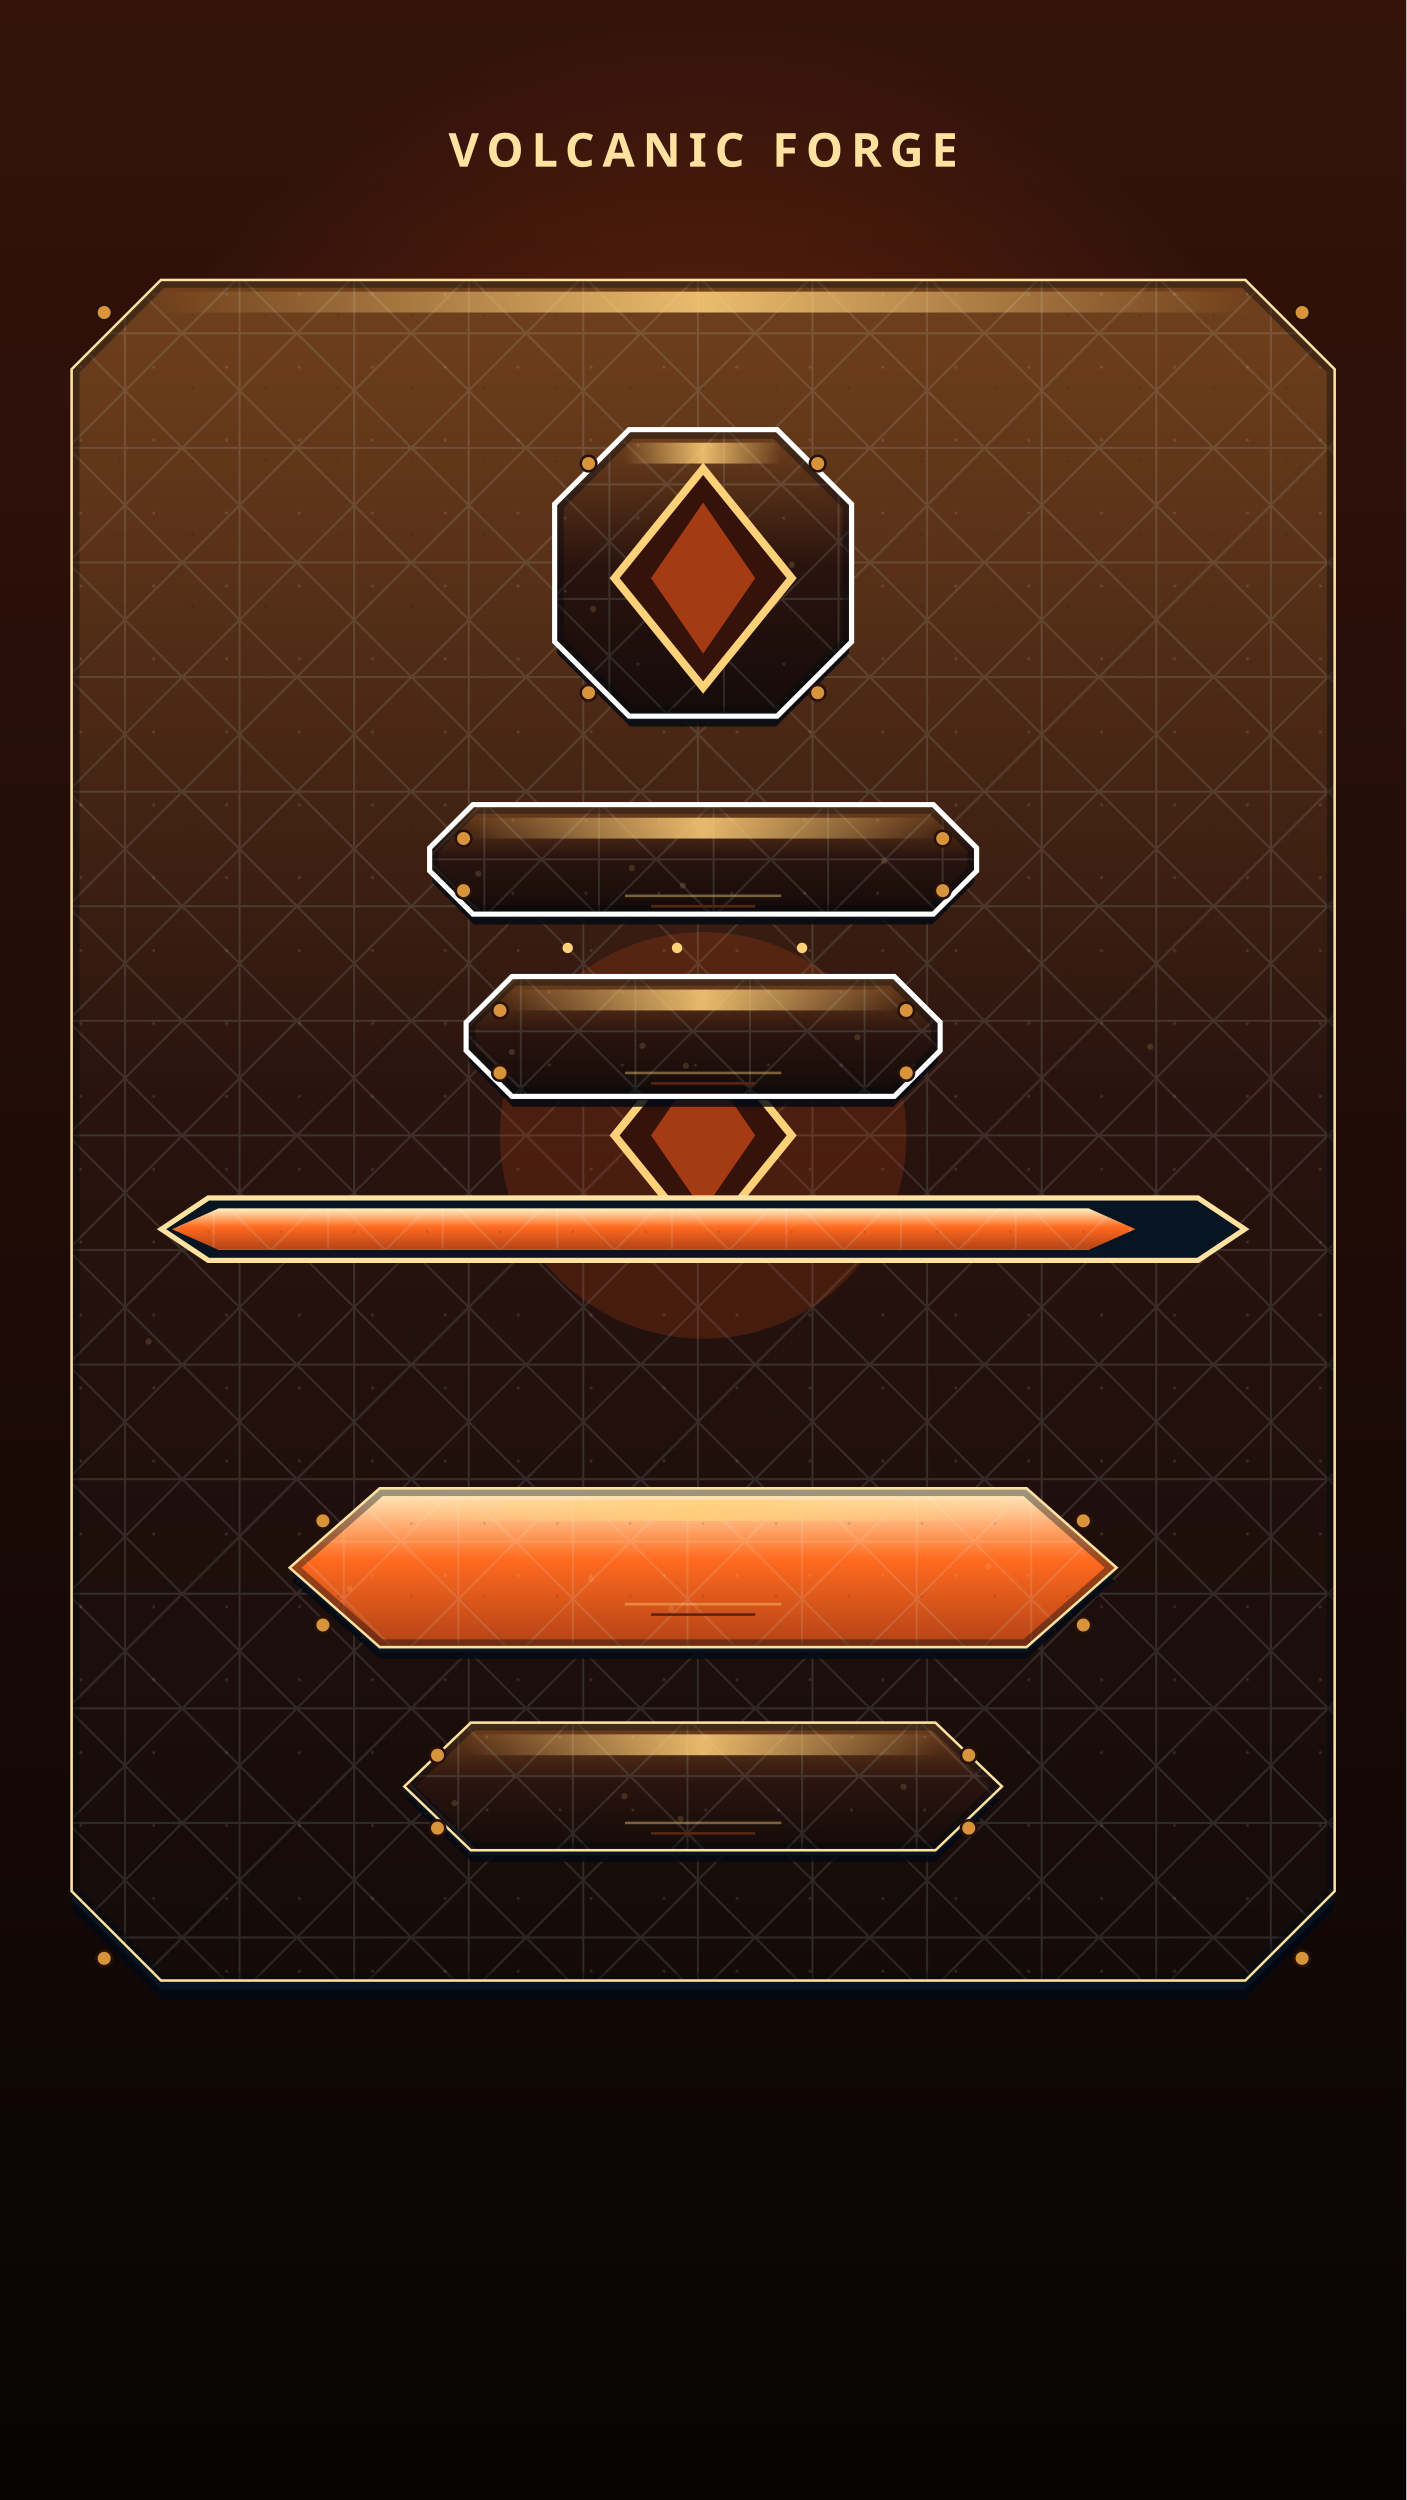
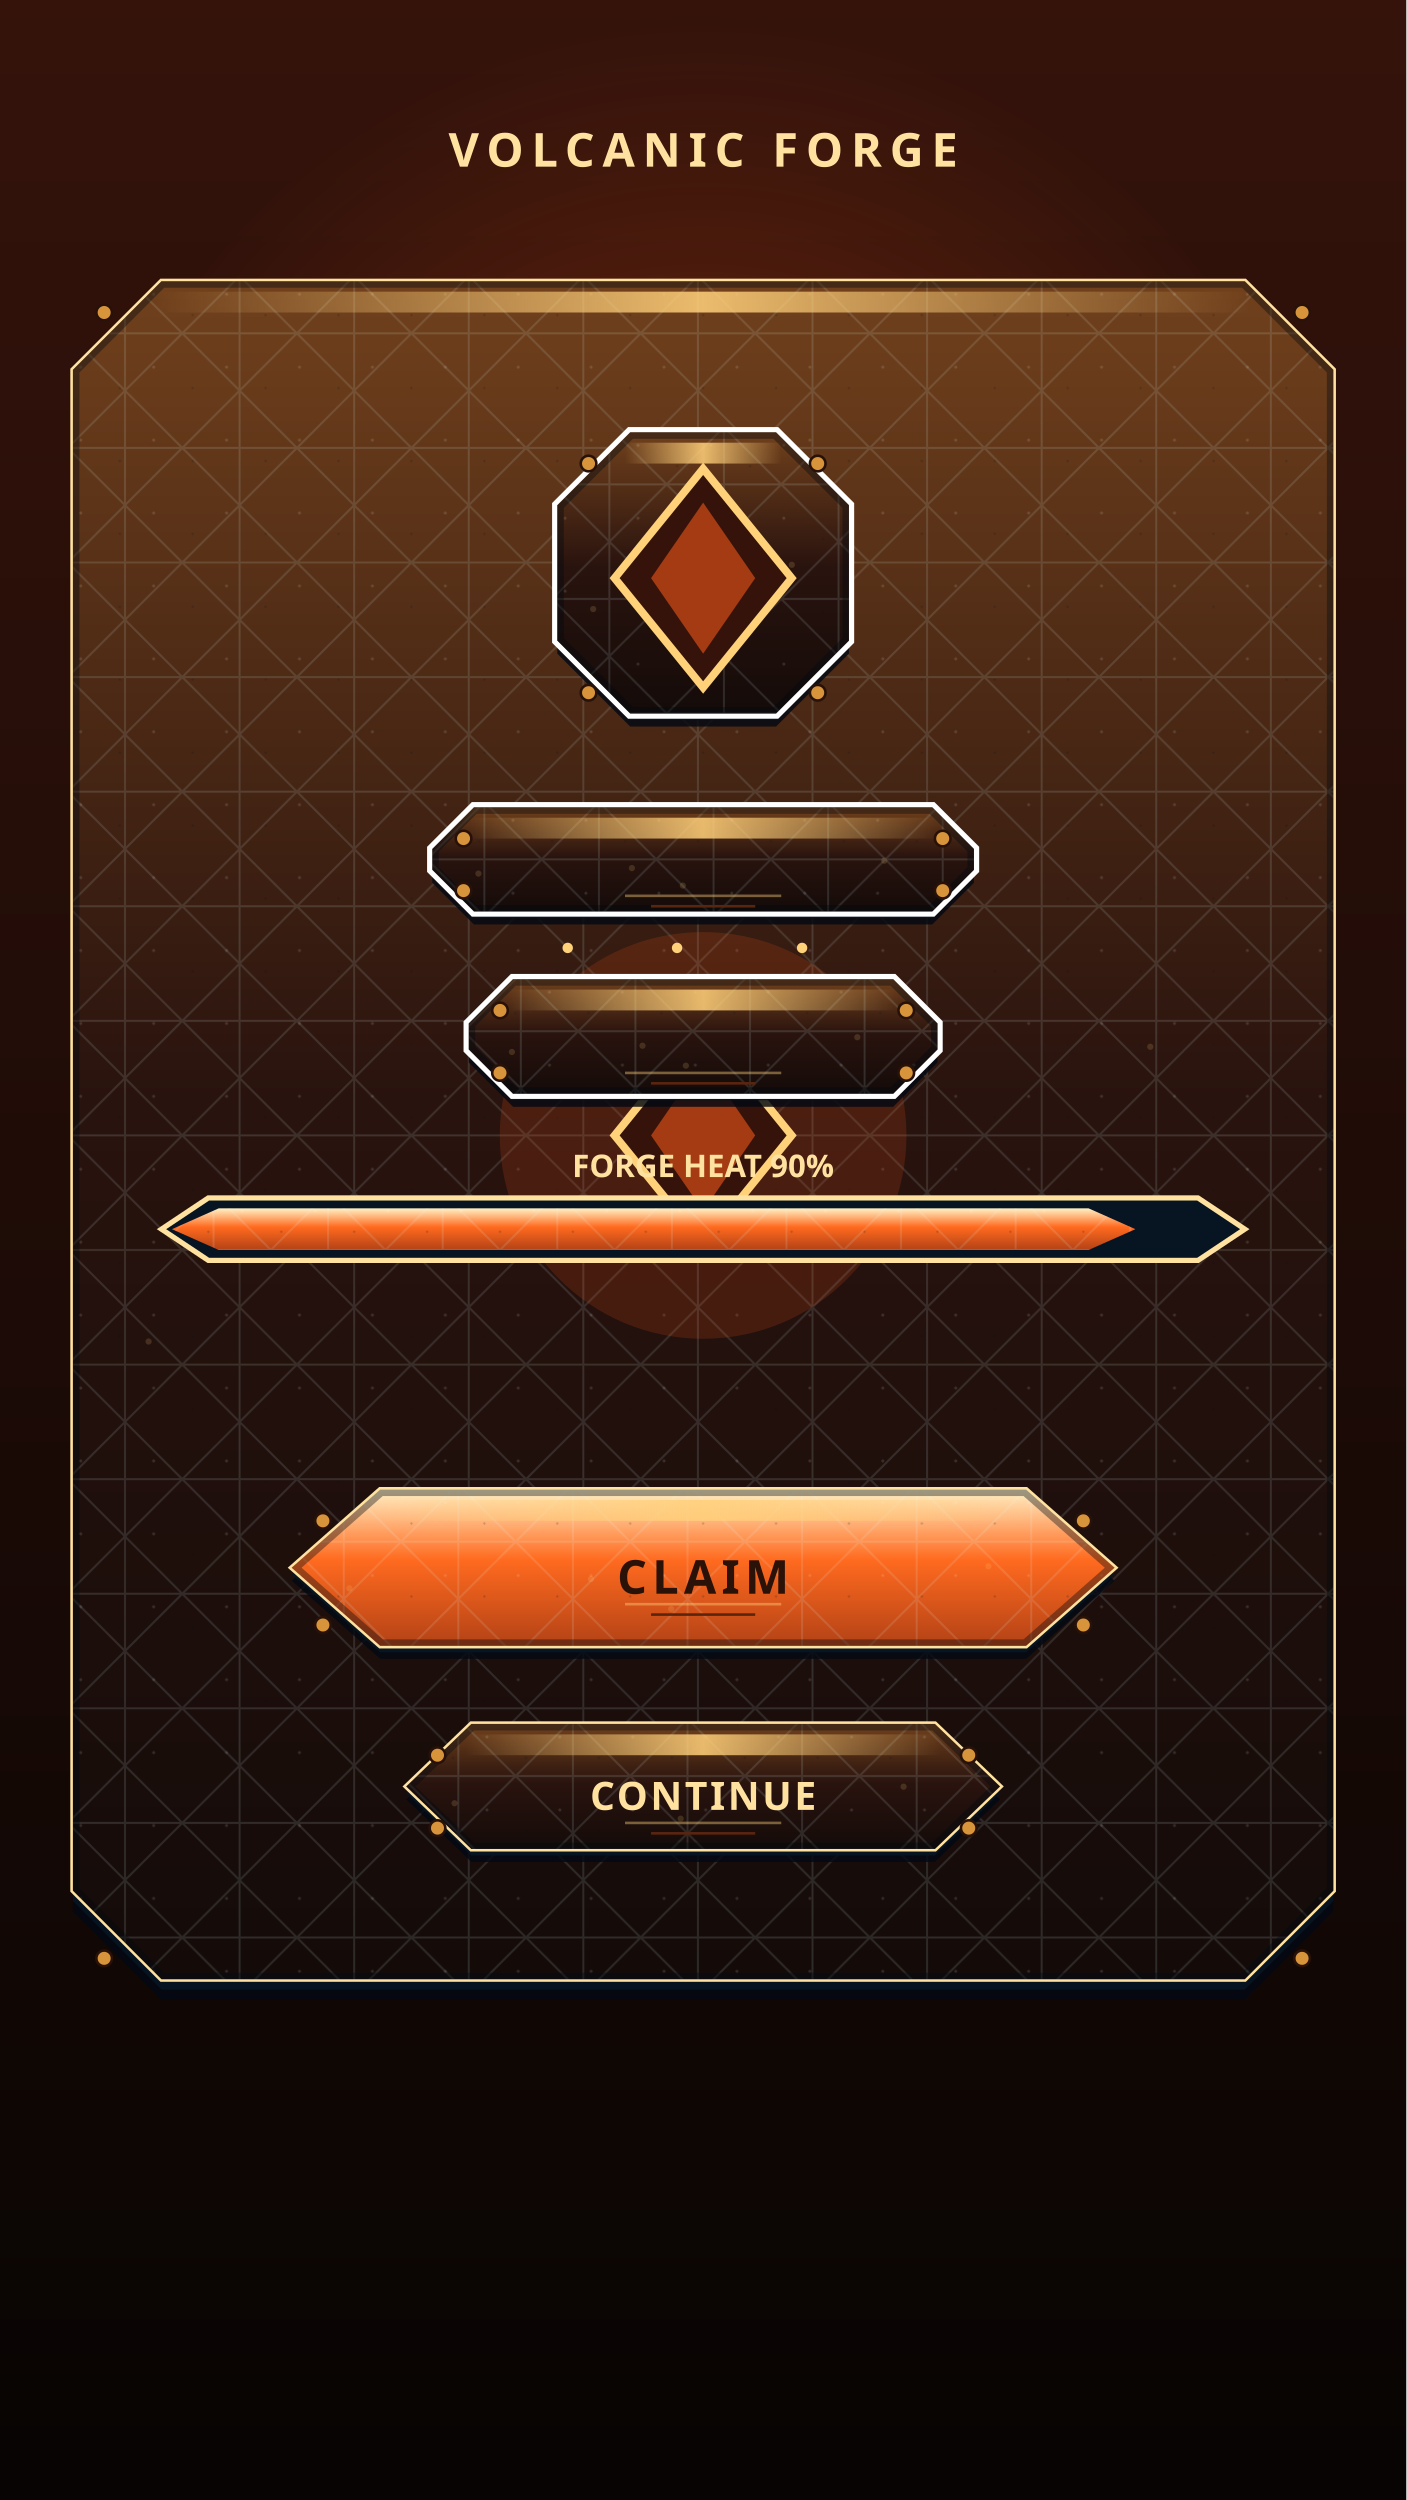
<svg xmlns="http://www.w3.org/2000/svg" width="1080" height="1920" viewBox="0 0 540 960" role="img" aria-label="Volcanic Forge target-phone review" data-renderer="style-composition">
  <defs>
    <linearGradient id="m10-bg" x2="0" y2="1">
      <stop stop-color="#35130B" />
      <stop offset="1" stop-color="#070403" />
    </linearGradient>
    <radialGradient id="m10-heat">
      <stop stop-color="#FF5B1A" stop-opacity=".32" />
      <stop offset="1" stop-color="#FF5B1A" stop-opacity="0" />
    </radialGradient>
  </defs>
  <rect width="540" height="960" fill="url(#m10-bg)" />
  <circle cx="270" cy="250" r="240" fill="url(#m10-heat)" />
  <text x="270" y="64" text-anchor="middle" font-family="system-ui" font-weight="900" font-size="18" fill="#FFE2A0" letter-spacing="3">VOLCANIC FORGE</text>
  <g transform="translate(26 106)">
    <defs>
      <linearGradient id="m7-panel-normal-488-660-50-plate" x1="0" y1="0" x2="0" y2="1">
        <stop offset="0" stop-color="#70401C" />
        <stop offset=".48" stop-color="#29130E" />
        <stop offset="1" stop-color="#140B09" />
      </linearGradient>
      <linearGradient id="m7-panel-normal-488-660-50-primary" x1="0" y1="0" x2="0" y2="1">
        <stop offset="0" stop-color="#FFF0C5" />
        <stop offset=".45" stop-color="#FF6A1F" />
        <stop offset="1" stop-color="#B34216" />
      </linearGradient>
      <linearGradient id="m7-panel-normal-488-660-50-energy" x1="0" y1="0" x2="1" y2="0">
        <stop offset="0" stop-color="#FFD07A" stop-opacity="0" />
        <stop offset=".5" stop-color="#FFD07A" stop-opacity=".86" />
        <stop offset="1" stop-color="#FFD07A" stop-opacity="0" />
      </linearGradient>
      <pattern id="m7-panel-normal-488-660-50-grain" width="28" height="28" patternUnits="userSpaceOnUse">
        <circle cx="5" cy="7" r=".6" fill="#FFFFFF" fill-opacity=".12" />
        <circle cx="20" cy="15" r=".45" fill="#061321" fill-opacity=".2" />
      </pattern>
      <pattern id="m7-panel-normal-488-660-50-plate-pattern" width="44" height="44" patternUnits="userSpaceOnUse">
        <path d="M0 22H44M22 0V44M0 22L22 0 44 22 22 44Z" fill="none" stroke="#D8FBFF" stroke-opacity=".12" stroke-width=".8" />
      </pattern>
      <mask id="m7-panel-normal-488-660-50-mask">
        <path d="M36 2H452L486 36V620L452 654H36L2 620V36Z" fill="white" />
      </mask>
    </defs>
    <g opacity="1">
      <g id="m7-panel-normal-488-660-50-outer-shadow" data-layer="outer-shadow" transform="translate(0 8)">
        <path d="M36 2H452L486 36V620L452 654H36L2 620V36Z" fill="#020812" opacity=".82" />
      </g>
      <g id="m7-panel-normal-488-660-50-connected-depth" data-layer="connected-depth" transform="translate(0 4)">
        <path d="M36 2H452L486 36V620L452 654H36L2 620V36Z" fill="#071522" opacity=".9" />
      </g>
      <g id="m7-panel-normal-488-660-50-outer-frame" data-layer="outer-frame">
        <path d="M36 2H452L486 36V620L452 654H36L2 620V36Z" fill="#071421" stroke="#FFE2A0" stroke-width="2" stroke-linejoin="miter" />
      </g>
      <g id="m7-panel-normal-488-660-50-inner-plate-fill" data-layer="inner-plate-fill">
        <path d="M36 2H452L486 36V620L452 654H36L2 620V36Z" fill="url(#m7-panel-normal-488-660-50-plate)" />
      </g>
      <g id="m7-panel-normal-488-660-50-surface-grain" data-layer="surface-grain" data-material-source="m8-ice-grain" mask="url(#m7-panel-normal-488-660-50-mask)">
        <rect width="488" height="660" fill="url(#m7-panel-normal-488-660-50-grain)" />
      </g>
      <g id="m7-panel-normal-488-660-50-surface-pattern" data-layer="surface-pattern" data-material-source="m8-crystal-facet-pattern" mask="url(#m7-panel-normal-488-660-50-mask)">
        <rect width="488" height="660" fill="url(#m7-panel-normal-488-660-50-plate-pattern)" />
      </g>
      <g id="m7-panel-normal-488-660-50-side-bevel-shade" data-layer="side-bevel-shade" mask="url(#m7-panel-normal-488-660-50-mask)">
        <path d="M36 2H452L486 36V620L452 654H36L2 620V36Z" fill="none" stroke="#020812" stroke-opacity=".38" stroke-width="5" />
      </g>
      <g id="m7-panel-normal-488-660-50-top-bevel-highlight" data-layer="top-bevel-highlight" mask="url(#m7-panel-normal-488-660-50-mask)">
        <path d="M44 8H444" stroke="#FFFFFF" stroke-opacity=".55" stroke-width="3" stroke-linecap="square" />
      </g>
      <g id="m7-panel-normal-488-660-50-cold-edge-accent" data-layer="cold-edge-accent" data-material-source="m8-cold-edge-accent" mask="url(#m7-panel-normal-488-660-50-mask)">
        <rect x="34" y="6" width="420" height="8" fill="url(#m7-panel-normal-488-660-50-energy)" />
      </g>
      <g id="m7-panel-normal-488-660-50-ornament-decal" data-layer="ornament-decal" data-material-source="m7-ornament-marks" mask="url(#m7-panel-normal-488-660-50-mask)">
        <path d="M42 647h16M430 647h16" stroke="#E6FCFF" stroke-opacity=".5" stroke-width="2" />
      </g>
      <g id="m8-panel-crystal-focal" data-layer="crystal-focal" data-slot="editable-crystal-focal" aria-label="editable crystal focal">
        <path d="M244 315l12 15-12 15-12-15Z" fill="#A9F7FF" fill-opacity=".42" stroke="#E8FEFF" stroke-width="1.5" />
        <path d="M244 315v30M232 330h24" stroke="#D7FBFF" stroke-opacity=".8" />
        <path d="M244 320l7 10-7 10-7-10Z" fill="#FFFFFF" fill-opacity=".5" />
      </g>
      <g id="m10-panel-variation" data-layer="forge-variation" data-variation-seed="39211" data-variation-baseline="false" fill="#FFD07A" fill-opacity=".16">
        <circle cx="176.47" cy="361.17" r="1.2" />
        <circle cx="415.71" cy="295.96" r="1.2" />
        <circle cx="31.06" cy="409.14" r="1.2" />
        <circle cx="224.77" cy="514.32" r="1.2" />
      </g>
      <g id="m10-panel-forged-rivets" data-layer="forge-ornament" data-ornament="rivet-rune" fill="#D7943A" stroke="#271108" stroke-width="1">
        <circle cx="14" cy="14" r="3" />
        <circle cx="474" cy="14" r="3" />
        <circle cx="14" cy="646" r="3" />
        <circle cx="474" cy="646" r="3" />
      </g>
      <g id="m10-panel-molten-core" data-layer="molten-focal" data-focal="m10-molten-core">
        <circle cx="244" cy="330" r="78.08" fill="#FF5B1A" fill-opacity=".16" />
        <path d="M244 288l34 42-34 42-34-42Z" fill="#35130B" stroke="#FFD27A" stroke-width="3" />
        <path d="M244 301l20 29-20 29-20-29Z" fill="#FF5B1A" fill-opacity=".55" />
      </g>
      <g id="m10-panel-embers" data-layer="portrait-embers" data-ember-count="8" fill="#FFD27A">
        <circle cx="192" cy="258" r="2" />
        <circle cx="206" cy="244" r="2" />
        <circle cx="220" cy="230" r="2" />
        <circle cx="234" cy="258" r="2" />
        <circle cx="254" cy="244" r="2" />
        <circle cx="268" cy="230" r="2" />
        <circle cx="282" cy="258" r="2" />
        <circle cx="296" cy="244" r="2" />
      </g>
      <g id="m10-volcanic-forge-panel-content" data-layer="content" data-slot="editable-panel-content" data-safe-x="48" data-safe-y="8" data-safe-width="392" data-safe-height="642" />
    </g>
  </g>
  <g transform="translate(212 164)">
    <defs>
      <linearGradient id="m7-icon-container-selected-116-116-50-plate" x1="0" y1="0" x2="0" y2="1">
        <stop offset="0" stop-color="#70401C" />
        <stop offset=".48" stop-color="#29130E" />
        <stop offset="1" stop-color="#140B09" />
      </linearGradient>
      <linearGradient id="m7-icon-container-selected-116-116-50-primary" x1="0" y1="0" x2="0" y2="1">
        <stop offset="0" stop-color="#FFF0C5" />
        <stop offset=".45" stop-color="#FF6A1F" />
        <stop offset="1" stop-color="#B34216" />
      </linearGradient>
      <linearGradient id="m7-icon-container-selected-116-116-50-energy" x1="0" y1="0" x2="1" y2="0">
        <stop offset="0" stop-color="#FFD07A" stop-opacity="0" />
        <stop offset=".5" stop-color="#FFD07A" stop-opacity=".86" />
        <stop offset="1" stop-color="#FFD07A" stop-opacity="0" />
      </linearGradient>
      <pattern id="m7-icon-container-selected-116-116-50-grain" width="28" height="28" patternUnits="userSpaceOnUse">
        <circle cx="5" cy="7" r=".6" fill="#FFFFFF" fill-opacity=".12" />
        <circle cx="20" cy="15" r=".45" fill="#061321" fill-opacity=".2" />
      </pattern>
      <pattern id="m7-icon-container-selected-116-116-50-plate-pattern" width="44" height="44" patternUnits="userSpaceOnUse">
        <path d="M0 22H44M22 0V44M0 22L22 0 44 22 22 44Z" fill="none" stroke="#D8FBFF" stroke-opacity=".12" stroke-width=".8" />
      </pattern>
      <mask id="m7-icon-container-selected-116-116-50-mask">
        <path d="M30 2H86L114 30V82L86 110H30L2 82V30Z" fill="white" />
      </mask>
    </defs>
    <g opacity="1">
      <g id="m7-icon-container-selected-116-116-50-outer-shadow" data-layer="outer-shadow" transform="translate(0 5)">
        <path d="M30 2H86L114 30V82L86 110H30L2 82V30Z" fill="#020812" opacity=".82" />
      </g>
      <g id="m7-icon-container-selected-116-116-50-connected-depth" data-layer="connected-depth" transform="translate(0 2.5)">
        <path d="M30 2H86L114 30V82L86 110H30L2 82V30Z" fill="#071522" opacity=".9" />
      </g>
      <g id="m7-icon-container-selected-116-116-50-outer-frame" data-layer="outer-frame">
        <path d="M30 2H86L114 30V82L86 110H30L2 82V30Z" fill="#071421" stroke="#FFFFFF" stroke-width="4" stroke-linejoin="miter" />
      </g>
      <g id="m7-icon-container-selected-116-116-50-inner-plate-fill" data-layer="inner-plate-fill">
        <path d="M30 2H86L114 30V82L86 110H30L2 82V30Z" fill="url(#m7-icon-container-selected-116-116-50-plate)" />
      </g>
      <g id="m7-icon-container-selected-116-116-50-surface-grain" data-layer="surface-grain" data-material-source="m8-ice-grain" mask="url(#m7-icon-container-selected-116-116-50-mask)">
        <rect width="116" height="116" fill="url(#m7-icon-container-selected-116-116-50-grain)" />
      </g>
      <g id="m7-icon-container-selected-116-116-50-surface-pattern" data-layer="surface-pattern" data-material-source="m8-crystal-facet-pattern" mask="url(#m7-icon-container-selected-116-116-50-mask)">
        <rect width="116" height="116" fill="url(#m7-icon-container-selected-116-116-50-plate-pattern)" />
      </g>
      <g id="m7-icon-container-selected-116-116-50-side-bevel-shade" data-layer="side-bevel-shade" mask="url(#m7-icon-container-selected-116-116-50-mask)">
        <path d="M30 2H86L114 30V82L86 110H30L2 82V30Z" fill="none" stroke="#020812" stroke-opacity=".38" stroke-width="5" />
      </g>
      <g id="m7-icon-container-selected-116-116-50-top-bevel-highlight" data-layer="top-bevel-highlight" mask="url(#m7-icon-container-selected-116-116-50-mask)">
        <path d="M38 8H78" stroke="#FFFFFF" stroke-opacity=".55" stroke-width="3" stroke-linecap="square" />
      </g>
      <g id="m7-icon-container-selected-116-116-50-cold-edge-accent" data-layer="cold-edge-accent" data-material-source="m8-cold-edge-accent" mask="url(#m7-icon-container-selected-116-116-50-mask)">
        <rect x="28" y="6" width="60" height="8" fill="url(#m7-icon-container-selected-116-116-50-energy)" />
      </g>
      <g id="m7-icon-container-selected-116-116-50-ornament-decal" data-layer="ornament-decal" data-material-source="m7-ornament-marks" mask="url(#m7-icon-container-selected-116-116-50-mask)">
        <path d="M36 103h16M64 103h16" stroke="#E6FCFF" stroke-opacity=".5" stroke-width="2" />
      </g>
      <g id="m8-icon-container-crystal-focal" data-layer="crystal-focal" data-slot="editable-crystal-focal" aria-label="editable crystal focal">
        <path d="M58 43l12 15-12 15-12-15Z" fill="#A9F7FF" fill-opacity=".42" stroke="#E8FEFF" stroke-width="1.5" />
        <path d="M58 43v30M46 58h24" stroke="#D7FBFF" stroke-opacity=".8" />
        <path d="M58 48l7 10-7 10-7-10Z" fill="#FFFFFF" fill-opacity=".5" />
      </g>
      <g id="m10-icon-container-variation" data-layer="forge-variation" data-variation-seed="39211" data-variation-baseline="false" fill="#FFD07A" fill-opacity=".16">
        <circle cx="44.61" cy="62.68" r="1.2" />
        <circle cx="92.05" cy="52.89" r="1.2" />
        <circle cx="15.78" cy="69.87" r="1.2" />
        <circle cx="54.19" cy="85.65" r="1.2" />
      </g>
      <g id="m10-icon-container-forged-rivets" data-layer="forge-ornament" data-ornament="rivet-rune" fill="#D7943A" stroke="#271108" stroke-width="1">
        <circle cx="14" cy="14" r="3" />
        <circle cx="102" cy="14" r="3" />
        <circle cx="14" cy="102" r="3" />
        <circle cx="102" cy="102" r="3" />
      </g>
      <g id="m10-icon-container-molten-core" data-layer="molten-focal" data-focal="m10-molten-core">
        <circle cx="58" cy="58" r="18.56" fill="#FF5B1A" fill-opacity=".16" />
        <path d="M58 16l34 42-34 42-34-42Z" fill="#35130B" stroke="#FFD27A" stroke-width="3" />
        <path d="M58 29l20 29-20 29-20-29Z" fill="#FF5B1A" fill-opacity=".55" />
      </g>
      <g id="m10-icon-container-embers" data-layer="portrait-embers" data-ember-count="0" fill="#FFD27A" />
      <g id="m10-volcanic-forge-icon-container-content" data-layer="content" data-slot="editable-icon-container-content" data-safe-x="42" data-safe-y="8" data-safe-width="32" data-safe-height="98" />
    </g>
  </g>
  <g transform="translate(164 308)">
    <defs>
      <linearGradient id="m7-badge-highlighted-212-48-50-plate" x1="0" y1="0" x2="0" y2="1">
        <stop offset="0" stop-color="#70401C" />
        <stop offset=".48" stop-color="#29130E" />
        <stop offset="1" stop-color="#140B09" />
      </linearGradient>
      <linearGradient id="m7-badge-highlighted-212-48-50-primary" x1="0" y1="0" x2="0" y2="1">
        <stop offset="0" stop-color="#FFF0C5" />
        <stop offset=".45" stop-color="#FF6A1F" />
        <stop offset="1" stop-color="#B34216" />
      </linearGradient>
      <linearGradient id="m7-badge-highlighted-212-48-50-energy" x1="0" y1="0" x2="1" y2="0">
        <stop offset="0" stop-color="#FFD07A" stop-opacity="0" />
        <stop offset=".5" stop-color="#FFD07A" stop-opacity=".86" />
        <stop offset="1" stop-color="#FFD07A" stop-opacity="0" />
      </linearGradient>
      <pattern id="m7-badge-highlighted-212-48-50-grain" width="28" height="28" patternUnits="userSpaceOnUse">
        <circle cx="5" cy="7" r=".6" fill="#FFFFFF" fill-opacity=".12" />
        <circle cx="20" cy="15" r=".45" fill="#061321" fill-opacity=".2" />
      </pattern>
      <pattern id="m7-badge-highlighted-212-48-50-plate-pattern" width="44" height="44" patternUnits="userSpaceOnUse">
        <path d="M0 22H44M22 0V44M0 22L22 0 44 22 22 44Z" fill="none" stroke="#D8FBFF" stroke-opacity=".12" stroke-width=".8" />
      </pattern>
      <mask id="m7-badge-highlighted-212-48-50-mask">
        <path d="M18 2H194L210 18V26L194 42H18L2 26V18Z" fill="white" />
      </mask>
    </defs>
    <g opacity="1">
      <g id="m7-badge-highlighted-212-48-50-outer-shadow" data-layer="outer-shadow" transform="translate(0 5)">
        <path d="M18 2H194L210 18V26L194 42H18L2 26V18Z" fill="#020812" opacity=".82" />
      </g>
      <g id="m7-badge-highlighted-212-48-50-connected-depth" data-layer="connected-depth" transform="translate(0 2.5)">
        <path d="M18 2H194L210 18V26L194 42H18L2 26V18Z" fill="#071522" opacity=".9" />
      </g>
      <g id="m7-badge-highlighted-212-48-50-outer-frame" data-layer="outer-frame">
        <path d="M18 2H194L210 18V26L194 42H18L2 26V18Z" fill="#071421" stroke="#FFFFFF" stroke-width="4" stroke-linejoin="miter" />
      </g>
      <g id="m7-badge-highlighted-212-48-50-inner-plate-fill" data-layer="inner-plate-fill">
        <path d="M18 2H194L210 18V26L194 42H18L2 26V18Z" fill="url(#m7-badge-highlighted-212-48-50-plate)" />
      </g>
      <g id="m7-badge-highlighted-212-48-50-surface-grain" data-layer="surface-grain" data-material-source="m8-ice-grain" mask="url(#m7-badge-highlighted-212-48-50-mask)">
        <rect width="212" height="48" fill="url(#m7-badge-highlighted-212-48-50-grain)" />
      </g>
      <g id="m7-badge-highlighted-212-48-50-surface-pattern" data-layer="surface-pattern" data-material-source="m8-crystal-facet-pattern" mask="url(#m7-badge-highlighted-212-48-50-mask)">
        <rect width="212" height="48" fill="url(#m7-badge-highlighted-212-48-50-plate-pattern)" />
      </g>
      <g id="m7-badge-highlighted-212-48-50-side-bevel-shade" data-layer="side-bevel-shade" mask="url(#m7-badge-highlighted-212-48-50-mask)">
        <path d="M18 2H194L210 18V26L194 42H18L2 26V18Z" fill="none" stroke="#020812" stroke-opacity=".38" stroke-width="5" />
      </g>
      <g id="m7-badge-highlighted-212-48-50-top-bevel-highlight" data-layer="top-bevel-highlight" mask="url(#m7-badge-highlighted-212-48-50-mask)">
        <path d="M26 8H186" stroke="#FFFFFF" stroke-opacity=".55" stroke-width="3" stroke-linecap="square" />
      </g>
      <g id="m7-badge-highlighted-212-48-50-cold-edge-accent" data-layer="cold-edge-accent" data-material-source="m8-cold-edge-accent" mask="url(#m7-badge-highlighted-212-48-50-mask)">
        <rect x="16" y="6" width="180" height="8" fill="url(#m7-badge-highlighted-212-48-50-energy)" />
      </g>
      <g id="m7-badge-highlighted-212-48-50-ornament-decal" data-layer="ornament-decal" data-material-source="m7-ornament-marks" mask="url(#m7-badge-highlighted-212-48-50-mask)">
        <path d="M24 35h16M172 35h16" stroke="#E6FCFF" stroke-opacity=".5" stroke-width="2" />
      </g>
      <g id="m10-badge-variation" data-layer="forge-variation" data-variation-seed="39211" data-variation-baseline="false" fill="#FFD07A" fill-opacity=".16">
        <circle cx="78.64" cy="25.36" r="1.2" />
        <circle cx="175.57" cy="22.51" r="1.2" />
        <circle cx="19.72" cy="27.46" r="1.2" />
        <circle cx="98.21" cy="32.06" r="1.2" />
      </g>
      <g id="m10-badge-forged-rivets" data-layer="forge-ornament" data-ornament="rivet-rune" fill="#D7943A" stroke="#271108" stroke-width="1">
        <circle cx="14" cy="14" r="3" />
        <circle cx="198" cy="14" r="3" />
        <circle cx="14" cy="34" r="3" />
        <circle cx="198" cy="34" r="3" />
      </g>
      <g id="m10-badge-engraved-typography" data-layer="forge-typography" data-typography-preset="m10-engraved-gold-action">
        <path d="M76 36h60" stroke="#FFD27A" stroke-opacity=".42" />
        <path d="M86 40h40" stroke="#5A250F" />
      </g>
      <g id="m10-volcanic-forge-badge-content" data-layer="content" data-slot="editable-badge-content" data-safe-x="30" data-safe-y="8" data-safe-width="152" data-safe-height="30" />
    </g>
  </g>
  <g transform="translate(178 374)">
    <defs>
      <linearGradient id="m7-tab-selected-184-52-50-plate" x1="0" y1="0" x2="0" y2="1">
        <stop offset="0" stop-color="#70401C" />
        <stop offset=".48" stop-color="#29130E" />
        <stop offset="1" stop-color="#140B09" />
      </linearGradient>
      <linearGradient id="m7-tab-selected-184-52-50-primary" x1="0" y1="0" x2="0" y2="1">
        <stop offset="0" stop-color="#FFF0C5" />
        <stop offset=".45" stop-color="#FF6A1F" />
        <stop offset="1" stop-color="#B34216" />
      </linearGradient>
      <linearGradient id="m7-tab-selected-184-52-50-energy" x1="0" y1="0" x2="1" y2="0">
        <stop offset="0" stop-color="#FFD07A" stop-opacity="0" />
        <stop offset=".5" stop-color="#FFD07A" stop-opacity=".86" />
        <stop offset="1" stop-color="#FFD07A" stop-opacity="0" />
      </linearGradient>
      <pattern id="m7-tab-selected-184-52-50-grain" width="28" height="28" patternUnits="userSpaceOnUse">
        <circle cx="5" cy="7" r=".6" fill="#FFFFFF" fill-opacity=".12" />
        <circle cx="20" cy="15" r=".45" fill="#061321" fill-opacity=".2" />
      </pattern>
      <pattern id="m7-tab-selected-184-52-50-plate-pattern" width="44" height="44" patternUnits="userSpaceOnUse">
        <path d="M0 22H44M22 0V44M0 22L22 0 44 22 22 44Z" fill="none" stroke="#D8FBFF" stroke-opacity=".12" stroke-width=".8" />
      </pattern>
      <mask id="m7-tab-selected-184-52-50-mask">
        <path d="M19 2H165L182 19V29L165 46H19L2 29V19Z" fill="white" />
      </mask>
    </defs>
    <g opacity="1">
      <g id="m7-tab-selected-184-52-50-outer-shadow" data-layer="outer-shadow" transform="translate(0 5)">
        <path d="M19 2H165L182 19V29L165 46H19L2 29V19Z" fill="#020812" opacity=".82" />
      </g>
      <g id="m7-tab-selected-184-52-50-connected-depth" data-layer="connected-depth" transform="translate(0 2.5)">
        <path d="M19 2H165L182 19V29L165 46H19L2 29V19Z" fill="#071522" opacity=".9" />
      </g>
      <g id="m7-tab-selected-184-52-50-outer-frame" data-layer="outer-frame">
        <path d="M19 2H165L182 19V29L165 46H19L2 29V19Z" fill="#071421" stroke="#FFFFFF" stroke-width="4" stroke-linejoin="miter" />
      </g>
      <g id="m7-tab-selected-184-52-50-inner-plate-fill" data-layer="inner-plate-fill">
        <path d="M19 2H165L182 19V29L165 46H19L2 29V19Z" fill="url(#m7-tab-selected-184-52-50-plate)" />
      </g>
      <g id="m7-tab-selected-184-52-50-surface-grain" data-layer="surface-grain" data-material-source="m8-ice-grain" mask="url(#m7-tab-selected-184-52-50-mask)">
        <rect width="184" height="52" fill="url(#m7-tab-selected-184-52-50-grain)" />
      </g>
      <g id="m7-tab-selected-184-52-50-surface-pattern" data-layer="surface-pattern" data-material-source="m8-crystal-facet-pattern" mask="url(#m7-tab-selected-184-52-50-mask)">
        <rect width="184" height="52" fill="url(#m7-tab-selected-184-52-50-plate-pattern)" />
      </g>
      <g id="m7-tab-selected-184-52-50-side-bevel-shade" data-layer="side-bevel-shade" mask="url(#m7-tab-selected-184-52-50-mask)">
        <path d="M19 2H165L182 19V29L165 46H19L2 29V19Z" fill="none" stroke="#020812" stroke-opacity=".38" stroke-width="5" />
      </g>
      <g id="m7-tab-selected-184-52-50-top-bevel-highlight" data-layer="top-bevel-highlight" mask="url(#m7-tab-selected-184-52-50-mask)">
        <path d="M27 8H157" stroke="#FFFFFF" stroke-opacity=".55" stroke-width="3" stroke-linecap="square" />
      </g>
      <g id="m7-tab-selected-184-52-50-cold-edge-accent" data-layer="cold-edge-accent" data-material-source="m8-cold-edge-accent" mask="url(#m7-tab-selected-184-52-50-mask)">
        <rect x="17" y="6" width="150" height="8" fill="url(#m7-tab-selected-184-52-50-energy)" />
      </g>
      <g id="m7-tab-selected-184-52-50-ornament-decal" data-layer="ornament-decal" data-material-source="m7-ornament-marks" mask="url(#m7-tab-selected-184-52-50-mask)">
        <path d="M25 39h16M143 39h16" stroke="#E6FCFF" stroke-opacity=".5" stroke-width="2" />
      </g>
      <g id="m10-tab-variation" data-layer="forge-variation" data-variation-seed="39211" data-variation-baseline="false" fill="#FFD07A" fill-opacity=".16">
        <circle cx="68.72" cy="27.56" r="1.2" />
        <circle cx="151.21" cy="24.30" r="1.2" />
        <circle cx="18.57" cy="29.96" r="1.2" />
        <circle cx="85.37" cy="35.22" r="1.2" />
      </g>
      <g id="m10-tab-forged-rivets" data-layer="forge-ornament" data-ornament="rivet-rune" fill="#D7943A" stroke="#271108" stroke-width="1">
        <circle cx="14" cy="14" r="3" />
        <circle cx="170" cy="14" r="3" />
        <circle cx="14" cy="38" r="3" />
        <circle cx="170" cy="38" r="3" />
      </g>
      <g id="m10-tab-engraved-typography" data-layer="forge-typography" data-typography-preset="m10-engraved-gold-action">
        <path d="M62 38h60" stroke="#FFD27A" stroke-opacity=".42" />
        <path d="M72 42h40" stroke="#5A250F" />
      </g>
      <g id="m10-volcanic-forge-tab-content" data-layer="content" data-slot="editable-tab-content" data-safe-x="31" data-safe-y="8" data-safe-width="122" data-safe-height="34" />
    </g>
  </g>
+   <text x="270" y="452" text-anchor="middle" font-family="system-ui" font-weight="800" font-size="12" fill="#FFE2A0">FORGE HEAT 90%</text>
  <g transform="translate(60 458)">
    <defs>
      <linearGradient id="m7-progress-normal-420-28-90-plate" x1="0" y1="0" x2="0" y2="1">
        <stop offset="0" stop-color="#70401C" />
        <stop offset=".48" stop-color="#29130E" />
        <stop offset="1" stop-color="#140B09" />
      </linearGradient>
      <linearGradient id="m7-progress-normal-420-28-90-primary" x1="0" y1="0" x2="0" y2="1">
        <stop offset="0" stop-color="#FFF0C5" />
        <stop offset=".45" stop-color="#FF6A1F" />
        <stop offset="1" stop-color="#B34216" />
      </linearGradient>
      <linearGradient id="m7-progress-normal-420-28-90-energy" x1="0" y1="0" x2="1" y2="0">
        <stop offset="0" stop-color="#FFD07A" stop-opacity="0" />
        <stop offset=".5" stop-color="#FFD07A" stop-opacity=".86" />
        <stop offset="1" stop-color="#FFD07A" stop-opacity="0" />
      </linearGradient>
      <pattern id="m7-progress-normal-420-28-90-grain" width="28" height="28" patternUnits="userSpaceOnUse">
        <circle cx="5" cy="7" r=".6" fill="#FFFFFF" fill-opacity=".12" />
        <circle cx="20" cy="15" r=".45" fill="#061321" fill-opacity=".2" />
      </pattern>
      <pattern id="m7-progress-normal-420-28-90-plate-pattern" width="44" height="44" patternUnits="userSpaceOnUse">
        <path d="M0 22H44M22 0V44M0 22L22 0 44 22 22 44Z" fill="none" stroke="#D8FBFF" stroke-opacity=".12" stroke-width=".8" />
      </pattern>
      <clipPath id="m7-progress-normal-420-28-90-fill-clip">
        <path d="M24 6H358L376 14L358 22H24L6 14Z" />
      </clipPath>
    </defs>
    <g id="m7-progress-normal-420-28-90-frame" data-part="frame">
      <path d="M20 2H400L418 14L400 26H20L2 14Z" fill="#071421" stroke="#FFE2A0" stroke-width="2" stroke-linejoin="miter" />
    </g>
    <g id="m7-progress-normal-420-28-90-fill" data-part="fill" clip-path="url(#m7-progress-normal-420-28-90-fill-clip)">
      <path d="M24 6H358L376 14L358 22H24L6 14Z" fill="url(#m7-progress-normal-420-28-90-primary)" />
      <rect width="420" height="28" fill="url(#m7-progress-normal-420-28-90-grain)" data-layer="surface-grain" data-material-source="m8-ice-grain" />
      <rect width="420" height="28" fill="url(#m7-progress-normal-420-28-90-plate-pattern)" data-layer="surface-pattern" data-material-source="m8-crystal-facet-pattern" />
    </g>
  </g>
  <g transform="translate(110 570)">
    <defs>
      <linearGradient id="m7-primary-hex-button-normal-320-68-50-plate" x1="0" y1="0" x2="0" y2="1">
        <stop offset="0" stop-color="#70401C" />
        <stop offset=".48" stop-color="#29130E" />
        <stop offset="1" stop-color="#140B09" />
      </linearGradient>
      <linearGradient id="m7-primary-hex-button-normal-320-68-50-primary" x1="0" y1="0" x2="0" y2="1">
        <stop offset="0" stop-color="#FFF0C5" />
        <stop offset=".45" stop-color="#FF6A1F" />
        <stop offset="1" stop-color="#B34216" />
      </linearGradient>
      <linearGradient id="m7-primary-hex-button-normal-320-68-50-energy" x1="0" y1="0" x2="1" y2="0">
        <stop offset="0" stop-color="#FFD07A" stop-opacity="0" />
        <stop offset=".5" stop-color="#FFD07A" stop-opacity=".86" />
        <stop offset="1" stop-color="#FFD07A" stop-opacity="0" />
      </linearGradient>
      <pattern id="m7-primary-hex-button-normal-320-68-50-grain" width="28" height="28" patternUnits="userSpaceOnUse">
        <circle cx="5" cy="7" r=".6" fill="#FFFFFF" fill-opacity=".12" />
        <circle cx="20" cy="15" r=".45" fill="#061321" fill-opacity=".2" />
      </pattern>
      <pattern id="m7-primary-hex-button-normal-320-68-50-plate-pattern" width="44" height="44" patternUnits="userSpaceOnUse">
        <path d="M0 22H44M22 0V44M0 22L22 0 44 22 22 44Z" fill="none" stroke="#D8FBFF" stroke-opacity=".12" stroke-width=".8" />
      </pattern>
      <mask id="m7-primary-hex-button-normal-320-68-50-mask">
        <path d="M36 2H284L318 32L284 62H36L2 32Z" fill="white" />
      </mask>
    </defs>
    <g opacity="1">
      <g id="m7-primary-hex-button-normal-320-68-50-outer-shadow" data-layer="outer-shadow" transform="translate(0 5)">
        <path d="M36 2H284L318 32L284 62H36L2 32Z" fill="#020812" opacity=".82" />
      </g>
      <g id="m7-primary-hex-button-normal-320-68-50-connected-depth" data-layer="connected-depth" transform="translate(0 2.5)">
        <path d="M36 2H284L318 32L284 62H36L2 32Z" fill="#071522" opacity=".9" />
      </g>
      <g id="m7-primary-hex-button-normal-320-68-50-outer-frame" data-layer="outer-frame">
        <path d="M36 2H284L318 32L284 62H36L2 32Z" fill="#071421" stroke="#FFE2A0" stroke-width="2" stroke-linejoin="miter" />
      </g>
      <g id="m7-primary-hex-button-normal-320-68-50-inner-plate-fill" data-layer="inner-plate-fill">
        <path d="M36 2H284L318 32L284 62H36L2 32Z" fill="url(#m7-primary-hex-button-normal-320-68-50-primary)" />
      </g>
      <g id="m7-primary-hex-button-normal-320-68-50-surface-grain" data-layer="surface-grain" data-material-source="m8-ice-grain" mask="url(#m7-primary-hex-button-normal-320-68-50-mask)">
        <rect width="320" height="68" fill="url(#m7-primary-hex-button-normal-320-68-50-grain)" />
      </g>
      <g id="m7-primary-hex-button-normal-320-68-50-surface-pattern" data-layer="surface-pattern" data-material-source="m8-crystal-facet-pattern" mask="url(#m7-primary-hex-button-normal-320-68-50-mask)">
        <rect width="320" height="68" fill="url(#m7-primary-hex-button-normal-320-68-50-plate-pattern)" />
      </g>
      <g id="m7-primary-hex-button-normal-320-68-50-side-bevel-shade" data-layer="side-bevel-shade" mask="url(#m7-primary-hex-button-normal-320-68-50-mask)">
        <path d="M36 2H284L318 32L284 62H36L2 32Z" fill="none" stroke="#020812" stroke-opacity=".38" stroke-width="5" />
      </g>
      <g id="m7-primary-hex-button-normal-320-68-50-top-bevel-highlight" data-layer="top-bevel-highlight" mask="url(#m7-primary-hex-button-normal-320-68-50-mask)">
        <path d="M44 8H276" stroke="#FFFFFF" stroke-opacity=".55" stroke-width="3" stroke-linecap="square" />
      </g>
      <g id="m7-primary-hex-button-normal-320-68-50-cold-edge-accent" data-layer="cold-edge-accent" data-material-source="m8-cold-edge-accent" mask="url(#m7-primary-hex-button-normal-320-68-50-mask)">
        <rect x="34" y="6" width="252" height="8" fill="url(#m7-primary-hex-button-normal-320-68-50-energy)" />
      </g>
      <g id="m7-primary-hex-button-normal-320-68-50-ornament-decal" data-layer="ornament-decal" data-material-source="m7-ornament-marks" mask="url(#m7-primary-hex-button-normal-320-68-50-mask)">
        <path d="M42 55h16M262 55h16" stroke="#E6FCFF" stroke-opacity=".5" stroke-width="2" />
      </g>
      <g id="m10-primary-hex-button-variation" data-layer="forge-variation" data-variation-seed="39211" data-variation-baseline="false" fill="#FFD07A" fill-opacity=".16">
        <circle cx="116.92" cy="36.34" r="1.2" />
        <circle cx="269.54" cy="31.45" r="1.2" />
        <circle cx="24.16" cy="39.94" r="1.2" />
        <circle cx="147.73" cy="47.82" r="1.2" />
      </g>
      <g id="m10-primary-hex-button-forged-rivets" data-layer="forge-ornament" data-ornament="rivet-rune" fill="#D7943A" stroke="#271108" stroke-width="1">
        <circle cx="14" cy="14" r="3" />
        <circle cx="306" cy="14" r="3" />
        <circle cx="14" cy="54" r="3" />
        <circle cx="306" cy="54" r="3" />
      </g>
      <g id="m10-primary-hex-button-engraved-typography" data-layer="forge-typography" data-typography-preset="m10-engraved-gold-action">
        <path d="M130 46h60" stroke="#FFD27A" stroke-opacity=".42" />
        <path d="M140 50h40" stroke="#5A250F" />
      </g>
      <g id="m10-volcanic-forge-primary-hex-button-content" data-layer="content" data-slot="editable-primary-hex-button-content" data-safe-x="48" data-safe-y="8" data-safe-width="224" data-safe-height="50" />
    </g>
  </g>
+   <text x="270" y="612" text-anchor="middle" font-family="system-ui" font-weight="900" font-size="18" fill="#2B1208" letter-spacing="2">CLAIM</text>
  <g transform="translate(154 660)">
    <defs>
      <linearGradient id="m7-secondary-hex-button-normal-232-56-50-plate" x1="0" y1="0" x2="0" y2="1">
        <stop offset="0" stop-color="#70401C" />
        <stop offset=".48" stop-color="#29130E" />
        <stop offset="1" stop-color="#140B09" />
      </linearGradient>
      <linearGradient id="m7-secondary-hex-button-normal-232-56-50-primary" x1="0" y1="0" x2="0" y2="1">
        <stop offset="0" stop-color="#FFF0C5" />
        <stop offset=".45" stop-color="#FF6A1F" />
        <stop offset="1" stop-color="#B34216" />
      </linearGradient>
      <linearGradient id="m7-secondary-hex-button-normal-232-56-50-energy" x1="0" y1="0" x2="1" y2="0">
        <stop offset="0" stop-color="#FFD07A" stop-opacity="0" />
        <stop offset=".5" stop-color="#FFD07A" stop-opacity=".86" />
        <stop offset="1" stop-color="#FFD07A" stop-opacity="0" />
      </linearGradient>
      <pattern id="m7-secondary-hex-button-normal-232-56-50-grain" width="28" height="28" patternUnits="userSpaceOnUse">
        <circle cx="5" cy="7" r=".6" fill="#FFFFFF" fill-opacity=".12" />
        <circle cx="20" cy="15" r=".45" fill="#061321" fill-opacity=".2" />
      </pattern>
      <pattern id="m7-secondary-hex-button-normal-232-56-50-plate-pattern" width="44" height="44" patternUnits="userSpaceOnUse">
        <path d="M0 22H44M22 0V44M0 22L22 0 44 22 22 44Z" fill="none" stroke="#D8FBFF" stroke-opacity=".12" stroke-width=".8" />
      </pattern>
      <mask id="m7-secondary-hex-button-normal-232-56-50-mask">
        <path d="M27 2H205L230 26L205 50H27L2 26Z" fill="white" />
      </mask>
    </defs>
    <g opacity="1">
      <g id="m7-secondary-hex-button-normal-232-56-50-outer-shadow" data-layer="outer-shadow" transform="translate(0 5)">
        <path d="M27 2H205L230 26L205 50H27L2 26Z" fill="#020812" opacity=".82" />
      </g>
      <g id="m7-secondary-hex-button-normal-232-56-50-connected-depth" data-layer="connected-depth" transform="translate(0 2.5)">
        <path d="M27 2H205L230 26L205 50H27L2 26Z" fill="#071522" opacity=".9" />
      </g>
      <g id="m7-secondary-hex-button-normal-232-56-50-outer-frame" data-layer="outer-frame">
        <path d="M27 2H205L230 26L205 50H27L2 26Z" fill="#071421" stroke="#FFE2A0" stroke-width="2" stroke-linejoin="miter" />
      </g>
      <g id="m7-secondary-hex-button-normal-232-56-50-inner-plate-fill" data-layer="inner-plate-fill">
        <path d="M27 2H205L230 26L205 50H27L2 26Z" fill="url(#m7-secondary-hex-button-normal-232-56-50-plate)" />
      </g>
      <g id="m7-secondary-hex-button-normal-232-56-50-surface-grain" data-layer="surface-grain" data-material-source="m8-ice-grain" mask="url(#m7-secondary-hex-button-normal-232-56-50-mask)">
        <rect width="232" height="56" fill="url(#m7-secondary-hex-button-normal-232-56-50-grain)" />
      </g>
      <g id="m7-secondary-hex-button-normal-232-56-50-surface-pattern" data-layer="surface-pattern" data-material-source="m8-crystal-facet-pattern" mask="url(#m7-secondary-hex-button-normal-232-56-50-mask)">
        <rect width="232" height="56" fill="url(#m7-secondary-hex-button-normal-232-56-50-plate-pattern)" />
      </g>
      <g id="m7-secondary-hex-button-normal-232-56-50-side-bevel-shade" data-layer="side-bevel-shade" mask="url(#m7-secondary-hex-button-normal-232-56-50-mask)">
        <path d="M27 2H205L230 26L205 50H27L2 26Z" fill="none" stroke="#020812" stroke-opacity=".38" stroke-width="5" />
      </g>
      <g id="m7-secondary-hex-button-normal-232-56-50-top-bevel-highlight" data-layer="top-bevel-highlight" mask="url(#m7-secondary-hex-button-normal-232-56-50-mask)">
        <path d="M35 8H197" stroke="#FFFFFF" stroke-opacity=".55" stroke-width="3" stroke-linecap="square" />
      </g>
      <g id="m7-secondary-hex-button-normal-232-56-50-cold-edge-accent" data-layer="cold-edge-accent" data-material-source="m8-cold-edge-accent" mask="url(#m7-secondary-hex-button-normal-232-56-50-mask)">
        <rect x="25" y="6" width="182" height="8" fill="url(#m7-secondary-hex-button-normal-232-56-50-energy)" />
      </g>
      <g id="m7-secondary-hex-button-normal-232-56-50-ornament-decal" data-layer="ornament-decal" data-material-source="m7-ornament-marks" mask="url(#m7-secondary-hex-button-normal-232-56-50-mask)">
        <path d="M33 43h16M183 43h16" stroke="#E6FCFF" stroke-opacity=".5" stroke-width="2" />
      </g>
      <g id="m10-secondary-hex-button-variation" data-layer="forge-variation" data-variation-seed="39211" data-variation-baseline="false" fill="#FFD07A" fill-opacity=".16">
        <circle cx="85.73" cy="29.75" r="1.2" />
        <circle cx="192.97" cy="26.09" r="1.2" />
        <circle cx="20.55" cy="32.45" r="1.2" />
        <circle cx="107.38" cy="38.37" r="1.2" />
      </g>
      <g id="m10-secondary-hex-button-forged-rivets" data-layer="forge-ornament" data-ornament="rivet-rune" fill="#D7943A" stroke="#271108" stroke-width="1">
        <circle cx="14" cy="14" r="3" />
        <circle cx="218" cy="14" r="3" />
        <circle cx="14" cy="42" r="3" />
        <circle cx="218" cy="42" r="3" />
      </g>
      <g id="m10-secondary-hex-button-engraved-typography" data-layer="forge-typography" data-typography-preset="m10-engraved-gold-action">
        <path d="M86 40h60" stroke="#FFD27A" stroke-opacity=".42" />
        <path d="M96 44h40" stroke="#5A250F" />
      </g>
      <g id="m10-volcanic-forge-secondary-hex-button-content" data-layer="content" data-slot="editable-secondary-hex-button-content" data-safe-x="39" data-safe-y="8" data-safe-width="154" data-safe-height="38" />
    </g>
  </g>
+   <text x="270" y="695" text-anchor="middle" font-family="system-ui" font-weight="800" font-size="15" fill="#FFE2A0" letter-spacing="1">CONTINUE</text>
</svg>
